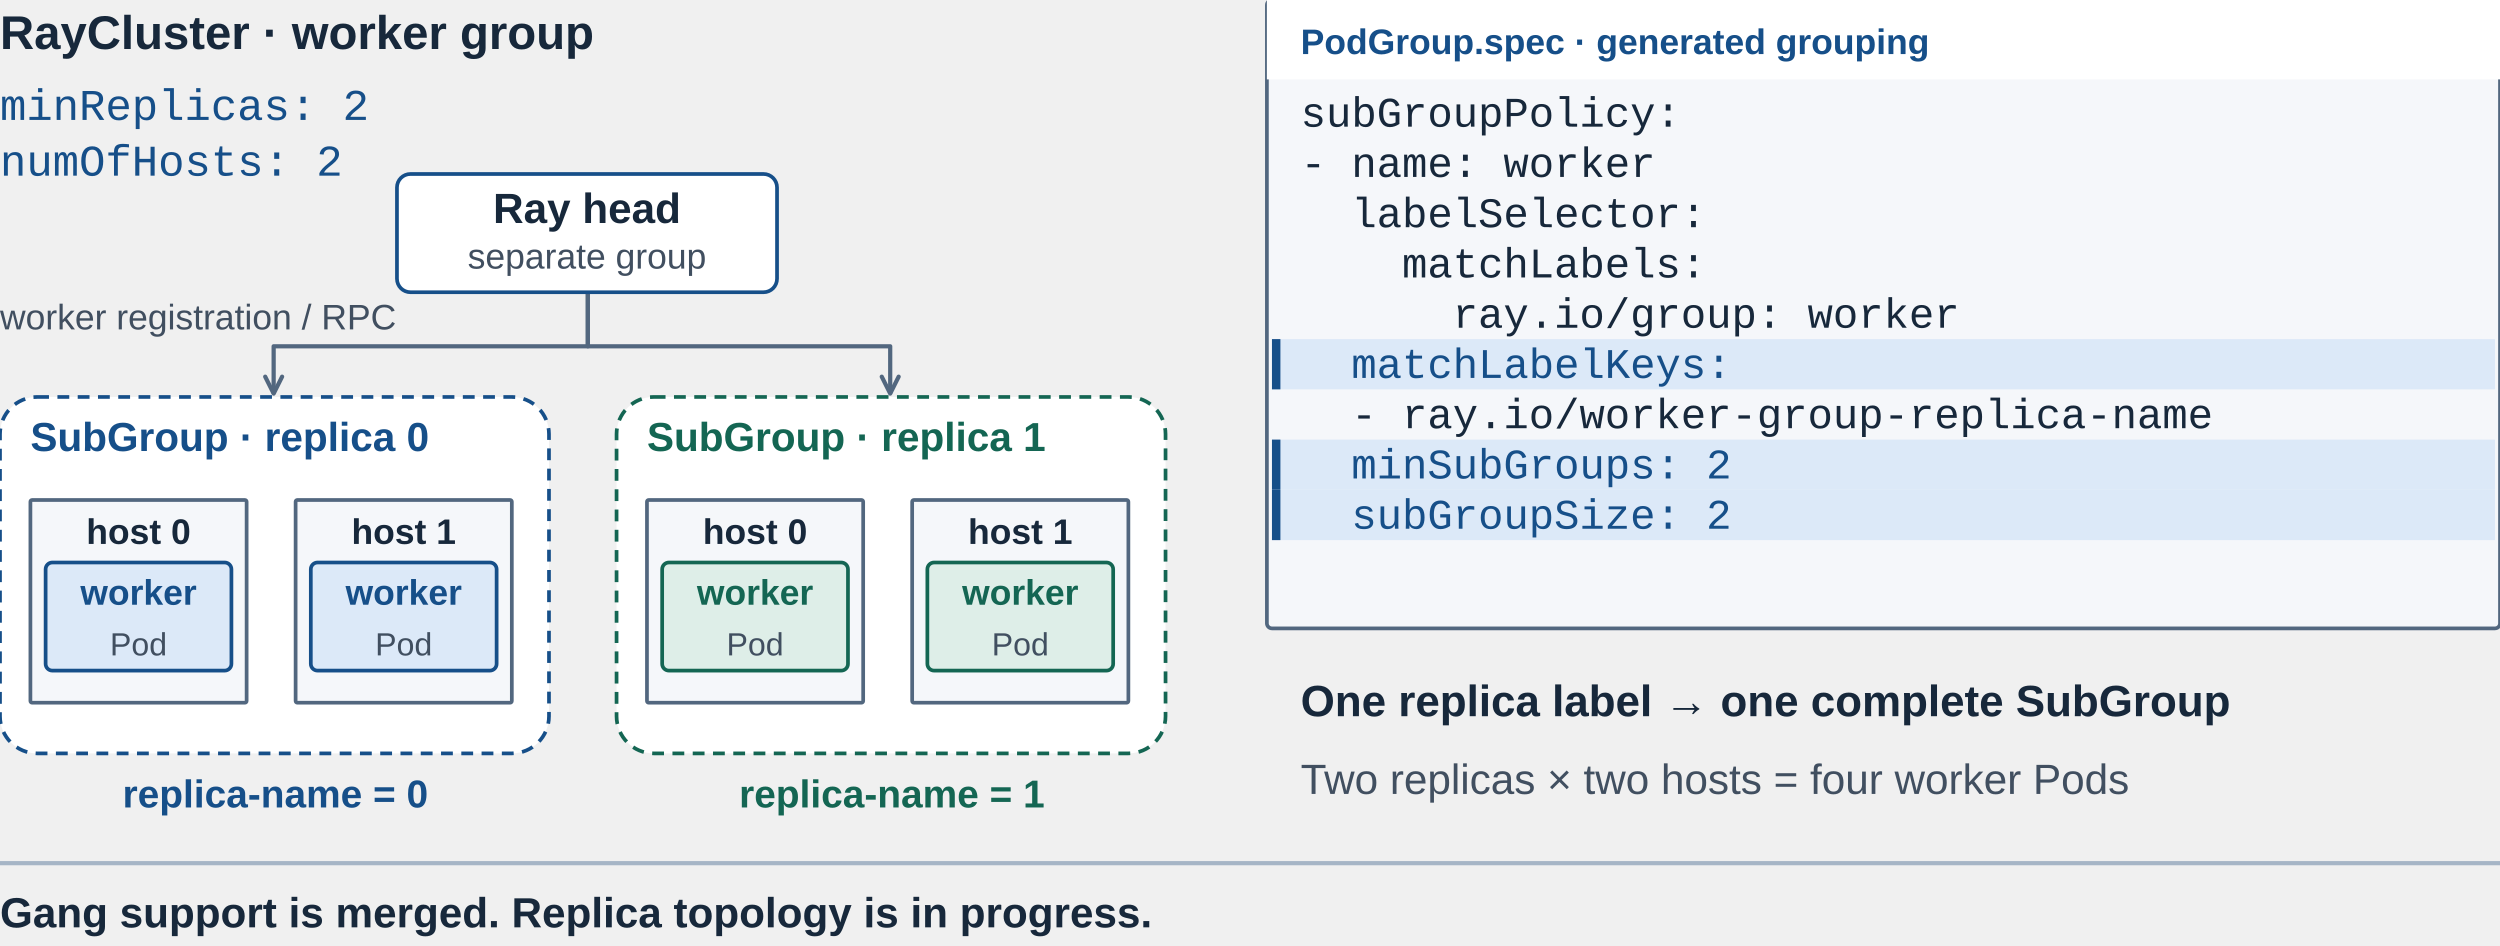
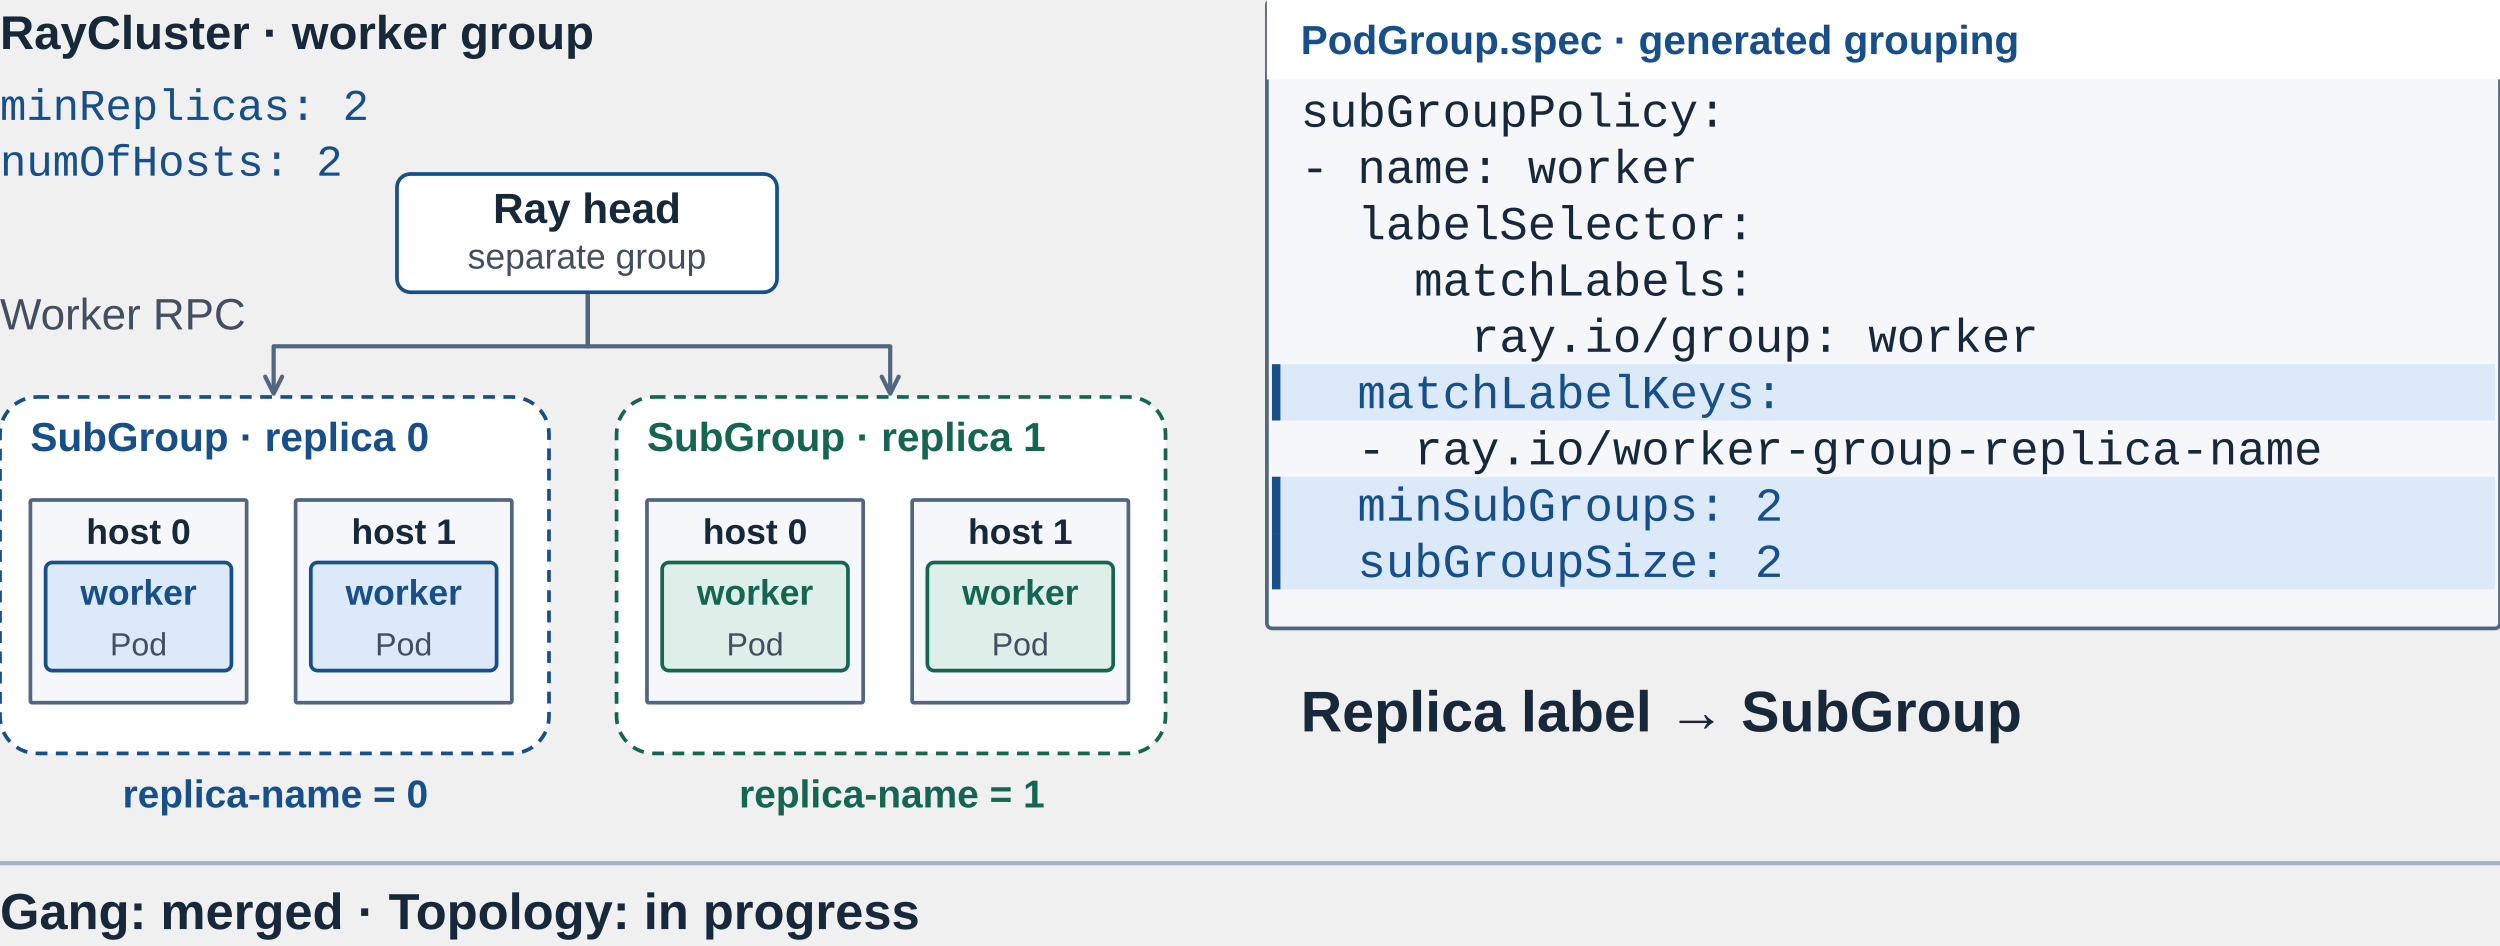
<svg xmlns="http://www.w3.org/2000/svg" width="1480" height="560" viewBox="0 0 1480 560">
  <defs>
    <marker id="arrow-146653" viewBox="0 0 12 12" refX="12" refY="6" markerWidth="12" markerHeight="12" markerUnits="userSpaceOnUse" orient="auto">
      <path d="M0 0 L12 6 L0 12 Z" fill="#146653" />
    </marker>
    <marker id="arrow-164f89" viewBox="0 0 12 12" refX="12" refY="6" markerWidth="12" markerHeight="12" markerUnits="userSpaceOnUse" orient="auto">
      <path d="M0 0 L12 6 L0 12 Z" fill="#164f89" />
    </marker>
    <marker id="arrow-17283b" viewBox="0 0 12 12" refX="12" refY="6" markerWidth="12" markerHeight="12" markerUnits="userSpaceOnUse" orient="auto">
      <path d="M0 0 L12 6 L0 12 Z" fill="#17283b" />
    </marker>
    <marker id="arrow-414f60" viewBox="0 0 12 12" refX="12" refY="6" markerWidth="12" markerHeight="12" markerUnits="userSpaceOnUse" orient="auto">
      <path d="M0 0 L12 6 L0 12 Z" fill="#414f60" />
    </marker>
    <marker id="arrow-52677f" viewBox="0 0 12 12" refX="12" refY="6" markerWidth="12" markerHeight="12" markerUnits="userSpaceOnUse" orient="auto">
      <path d="M0 0 L12 6 L0 12 Z" fill="#52677f" />
    </marker>
    <marker id="arrow-62448d" viewBox="0 0 12 12" refX="12" refY="6" markerWidth="12" markerHeight="12" markerUnits="userSpaceOnUse" orient="auto">
      <path d="M0 0 L12 6 L0 12 Z" fill="#62448d" />
    </marker>
    <marker id="arrow-8b621c" viewBox="0 0 12 12" refX="12" refY="6" markerWidth="12" markerHeight="12" markerUnits="userSpaceOnUse" orient="auto">
      <path d="M0 0 L12 6 L0 12 Z" fill="#8b621c" />
    </marker>
    <marker id="arrow-a6b5c6" viewBox="0 0 12 12" refX="12" refY="6" markerWidth="12" markerHeight="12" markerUnits="userSpaceOnUse" orient="auto">
      <path d="M0 0 L12 6 L0 12 Z" fill="#a6b5c6" />
    </marker>
    <marker id="arrow-c14421" viewBox="0 0 12 12" refX="12" refY="6" markerWidth="12" markerHeight="12" markerUnits="userSpaceOnUse" orient="auto">
      <path d="M0 0 L12 6 L0 12 Z" fill="#c14421" />
    </marker>
    <marker id="arrow-dce5ee" viewBox="0 0 12 12" refX="12" refY="6" markerWidth="12" markerHeight="12" markerUnits="userSpaceOnUse" orient="auto">
      <path d="M0 0 L12 6 L0 12 Z" fill="#dce5ee" />
    </marker>
    <marker id="arrow-dce9f8" viewBox="0 0 12 12" refX="12" refY="6" markerWidth="12" markerHeight="12" markerUnits="userSpaceOnUse" orient="auto">
      <path d="M0 0 L12 6 L0 12 Z" fill="#dce9f8" />
    </marker>
    <marker id="arrow-deeee8" viewBox="0 0 12 12" refX="12" refY="6" markerWidth="12" markerHeight="12" markerUnits="userSpaceOnUse" orient="auto">
      <path d="M0 0 L12 6 L0 12 Z" fill="#deeee8" />
    </marker>
    <marker id="arrow-eae3f3" viewBox="0 0 12 12" refX="12" refY="6" markerWidth="12" markerHeight="12" markerUnits="userSpaceOnUse" orient="auto">
      <path d="M0 0 L12 6 L0 12 Z" fill="#eae3f3" />
    </marker>
    <marker id="arrow-f2f5f9" viewBox="0 0 12 12" refX="12" refY="6" markerWidth="12" markerHeight="12" markerUnits="userSpaceOnUse" orient="auto">
      <path d="M0 0 L12 6 L0 12 Z" fill="#f2f5f9" />
    </marker>
    <marker id="arrow-fff5e2" viewBox="0 0 12 12" refX="12" refY="6" markerWidth="12" markerHeight="12" markerUnits="userSpaceOnUse" orient="auto">
      <path d="M0 0 L12 6 L0 12 Z" fill="#fff5e2" />
    </marker>
    <marker id="arrow-ffffff" viewBox="0 0 12 12" refX="12" refY="6" markerWidth="12" markerHeight="12" markerUnits="userSpaceOnUse" orient="auto">
      <path d="M0 0 L12 6 L0 12 Z" fill="#ffffff" />
    </marker>
  </defs>
  <rect x="0" y="235" width="325" height="211" rx="22" fill="#ffffff" stroke="#164f89" stroke-width="2.2" stroke-dasharray="7 5" />
  <rect x="365" y="235" width="325" height="211" rx="22" fill="#ffffff" stroke="#146653" stroke-width="2.2" stroke-dasharray="7 5" />
  <path d="M348,173 L348,205 L162,205 L162,233" fill="none" stroke="#52677f" stroke-width="2.5" stroke-linejoin="round" />
  <path d="M157.0,223.0 L162,233 L167.0,223.0" fill="none" stroke="#52677f" stroke-width="2.5" stroke-linecap="round" stroke-linejoin="round" />
  <path d="M348,173 L348,205 L527,205 L527,233" fill="none" stroke="#52677f" stroke-width="2.5" stroke-linejoin="round" />
  <path d="M522.0,223.0 L527,233 L532.0,223.0" fill="none" stroke="#52677f" stroke-width="2.5" stroke-linecap="round" stroke-linejoin="round" />
  <path d="M750,47 L1480,47" fill="none" stroke="#164f89" stroke-width="2.5" stroke-linejoin="round" />
  <path d="M0,511 L1480,511" fill="none" stroke="#a6b5c6" stroke-width="2.5" stroke-linejoin="round" />
  <text x="0" y="29" font-family="Liberation Sans, Arial, sans-serif" font-size="28" font-weight="700" fill="#17283b" text-anchor="start">
    <tspan x="0" dy="0">RayCluster · worker group</tspan>
  </text>
  <text x="0" y="71" xml:space="preserve" font-family="Liberation Mono" font-size="26" font-weight="400" fill="#164f89">minReplicas: 2</text>
  <text x="0" y="104" xml:space="preserve" font-family="Liberation Mono" font-size="26" font-weight="400" fill="#164f89">numOfHosts: 2</text>
  <rect x="235" y="103" width="225" height="70" rx="8" fill="#ffffff" stroke="#164f89" stroke-width="2.2" />
  <text x="347.5" y="132.0" font-family="Liberation Sans, Arial, sans-serif" font-size="25" font-weight="700" fill="#17283b" text-anchor="middle">
    <tspan x="347.5" dy="0">Ray head</tspan>
  </text>
  <text x="347.5" y="159.0" font-family="Liberation Sans, Arial, sans-serif" font-size="21" font-weight="400" fill="#414f60" text-anchor="middle">
    <tspan x="347.5" dy="0">separate group</tspan>
  </text>
  <text x="18" y="267" font-family="Liberation Sans, Arial, sans-serif" font-size="24" font-weight="700" fill="#164f89" text-anchor="start">
    <tspan x="18" dy="0">SubGroup · replica 0</tspan>
  </text>
  <rect x="18" y="296" width="128" height="120" rx="1" fill="#f5f7fa" stroke="#52677f" stroke-width="2.2" />
  <text x="82.0" y="322" font-family="Liberation Sans, Arial, sans-serif" font-size="21" font-weight="700" fill="#17283b" text-anchor="middle">
    <tspan x="82.0" dy="0">host 0</tspan>
  </text>
  <rect x="27" y="333.0" width="110" height="64.0" rx="4" fill="#dce9f8" stroke="#164f89" stroke-width="2.2" />
  <text x="82.0" y="358.0" font-family="Liberation Sans, Arial, sans-serif" font-size="21" font-weight="700" fill="#164f89" text-anchor="middle">
    <tspan x="82.0" dy="0">worker</tspan>
  </text>
  <text x="82.0" y="388.0" font-family="Liberation Sans, Arial, sans-serif" font-size="19" font-weight="400" fill="#414f60" text-anchor="middle">
    <tspan x="82.0" dy="0">Pod</tspan>
  </text>
  <rect x="175" y="296" width="128" height="120" rx="1" fill="#f5f7fa" stroke="#52677f" stroke-width="2.2" />
  <text x="239.0" y="322" font-family="Liberation Sans, Arial, sans-serif" font-size="21" font-weight="700" fill="#17283b" text-anchor="middle">
    <tspan x="239.0" dy="0">host 1</tspan>
  </text>
  <rect x="184" y="333.0" width="110" height="64.0" rx="4" fill="#dce9f8" stroke="#164f89" stroke-width="2.2" />
  <text x="239.0" y="358.0" font-family="Liberation Sans, Arial, sans-serif" font-size="21" font-weight="700" fill="#164f89" text-anchor="middle">
    <tspan x="239.0" dy="0">worker</tspan>
  </text>
  <text x="239.0" y="388.0" font-family="Liberation Sans, Arial, sans-serif" font-size="19" font-weight="400" fill="#414f60" text-anchor="middle">
    <tspan x="239.0" dy="0">Pod</tspan>
  </text>
  <text x="163" y="478" font-family="Liberation Sans, Arial, sans-serif" font-size="23" font-weight="700" fill="#164f89" text-anchor="middle">
    <tspan x="163" dy="0">replica-name = 0</tspan>
  </text>
  <text x="383" y="267" font-family="Liberation Sans, Arial, sans-serif" font-size="24" font-weight="700" fill="#146653" text-anchor="start">
    <tspan x="383" dy="0">SubGroup · replica 1</tspan>
  </text>
  <rect x="383" y="296" width="128" height="120" rx="1" fill="#f5f7fa" stroke="#52677f" stroke-width="2.2" />
  <text x="447.0" y="322" font-family="Liberation Sans, Arial, sans-serif" font-size="21" font-weight="700" fill="#17283b" text-anchor="middle">
    <tspan x="447.0" dy="0">host 0</tspan>
  </text>
  <rect x="392" y="333.0" width="110" height="64.0" rx="4" fill="#deeee8" stroke="#146653" stroke-width="2.2" />
  <text x="447.0" y="358.0" font-family="Liberation Sans, Arial, sans-serif" font-size="21" font-weight="700" fill="#146653" text-anchor="middle">
    <tspan x="447.0" dy="0">worker</tspan>
  </text>
  <text x="447.0" y="388.0" font-family="Liberation Sans, Arial, sans-serif" font-size="19" font-weight="400" fill="#414f60" text-anchor="middle">
    <tspan x="447.0" dy="0">Pod</tspan>
  </text>
  <rect x="540" y="296" width="128" height="120" rx="1" fill="#f5f7fa" stroke="#52677f" stroke-width="2.2" />
  <text x="604.0" y="322" font-family="Liberation Sans, Arial, sans-serif" font-size="21" font-weight="700" fill="#17283b" text-anchor="middle">
    <tspan x="604.0" dy="0">host 1</tspan>
  </text>
  <rect x="549" y="333.0" width="110" height="64.0" rx="4" fill="#deeee8" stroke="#146653" stroke-width="2.2" />
  <text x="604.0" y="358.0" font-family="Liberation Sans, Arial, sans-serif" font-size="21" font-weight="700" fill="#146653" text-anchor="middle">
    <tspan x="604.0" dy="0">worker</tspan>
  </text>
  <text x="604.0" y="388.0" font-family="Liberation Sans, Arial, sans-serif" font-size="19" font-weight="400" fill="#414f60" text-anchor="middle">
    <tspan x="604.0" dy="0">Pod</tspan>
  </text>
  <text x="528" y="478" font-family="Liberation Sans, Arial, sans-serif" font-size="23" font-weight="700" fill="#146653" text-anchor="middle">
    <tspan x="528" dy="0">replica-name = 1</tspan>
  </text>
-   <text x="0" y="195" font-family="Liberation Sans, Arial, sans-serif" font-size="21" font-weight="400" fill="#414f60" text-anchor="start">
-     <tspan x="0" dy="0">worker registration / RPC</tspan>
-   </text>
+   <text x="0" y="195" font-family="Liberation Sans, Arial, sans-serif" font-size="26" font-weight="400" fill="#414f60" text-anchor="start">Worker RPC</text>
  <rect x="750" y="0" width="730" height="372" rx="3" fill="#f5f7fa" stroke="#52677f" stroke-width="2.2" />
  <rect x="750" y="0" width="730" height="47" rx="0" fill="#ffffff" stroke="none" stroke-width="2.2" />
-   <text x="770" y="32" font-family="Liberation Sans, Arial, sans-serif" font-size="21" font-weight="700" fill="#164f89" text-anchor="start">
+   <text x="770" y="32" font-family="Liberation Sans, Arial, sans-serif" font-size="24" font-weight="700" fill="#164f89" text-anchor="start">
    <tspan x="770" dy="0">PodGroup.spec · generated grouping</tspan>
  </text>
-   <text x="770" y="75.0" xml:space="preserve" font-family="Liberation Mono" font-size="25" font-weight="400" fill="#17283b">subGroupPolicy:</text>
-   <text x="770" y="104.75" xml:space="preserve" font-family="Liberation Mono" font-size="25" font-weight="400" fill="#17283b">- name: worker</text>
-   <text x="770" y="134.5" xml:space="preserve" font-family="Liberation Mono" font-size="25" font-weight="400" fill="#17283b">  labelSelector:</text>
-   <text x="770" y="164.25" xml:space="preserve" font-family="Liberation Mono" font-size="25" font-weight="400" fill="#17283b">    matchLabels:</text>
-   <text x="770" y="194.0" xml:space="preserve" font-family="Liberation Mono" font-size="25" font-weight="400" fill="#17283b">      ray.io/group: worker</text>
-   <rect x="753" y="200.75" width="724" height="29.75" rx="0" fill="#dce9f8" stroke="none" stroke-width="2.2" />
-   <rect x="753" y="200.75" width="5" height="29.75" rx="0" fill="#164f89" stroke="none" stroke-width="2.2" />
-   <text x="770" y="223.75" xml:space="preserve" font-family="Liberation Mono" font-size="25" font-weight="400" fill="#164f89">  matchLabelKeys:</text>
-   <text x="770" y="253.5" xml:space="preserve" font-family="Liberation Mono" font-size="25" font-weight="400" fill="#17283b">  - ray.io/worker-group-replica-name</text>
-   <rect x="753" y="260.25" width="724" height="29.75" rx="0" fill="#dce9f8" stroke="none" stroke-width="2.2" />
-   <rect x="753" y="260.25" width="5" height="29.75" rx="0" fill="#164f89" stroke="none" stroke-width="2.2" />
-   <text x="770" y="283.25" xml:space="preserve" font-family="Liberation Mono" font-size="25" font-weight="400" fill="#164f89">  minSubGroups: 2</text>
-   <rect x="753" y="290.0" width="724" height="29.75" rx="0" fill="#dce9f8" stroke="none" stroke-width="2.2" />
-   <rect x="753" y="290.0" width="5" height="29.75" rx="0" fill="#164f89" stroke="none" stroke-width="2.2" />
-   <text x="770" y="313.0" xml:space="preserve" font-family="Liberation Mono" font-size="25" font-weight="400" fill="#164f89">  subGroupSize: 2</text>
-   <text x="770" y="424" font-family="Liberation Sans, Arial, sans-serif" font-size="26" font-weight="700" fill="#17283b" text-anchor="start">
-     <tspan x="770" dy="0">One replica label → one complete SubGroup</tspan>
-   </text>
-   <text x="770" y="470" font-family="Liberation Sans, Arial, sans-serif" font-size="25" font-weight="400" fill="#414f60" text-anchor="start">
-     <tspan x="770" dy="0">Two replicas × two hosts = four worker Pods</tspan>
-   </text>
-   <text x="0" y="549" font-family="Liberation Sans, Arial, sans-serif" font-size="25" font-weight="700" fill="#17283b" text-anchor="start">Gang support is merged. Replica topology is in progress.</text>
+   <text x="770" y="75.0" xml:space="preserve" font-family="Liberation Mono" font-size="28" font-weight="400" fill="#17283b">subGroupPolicy:</text>
+   <text x="770" y="108.32" xml:space="preserve" font-family="Liberation Mono" font-size="28" font-weight="400" fill="#17283b">- name: worker</text>
+   <text x="770" y="141.64" xml:space="preserve" font-family="Liberation Mono" font-size="28" font-weight="400" fill="#17283b">  labelSelector:</text>
+   <text x="770" y="174.96" xml:space="preserve" font-family="Liberation Mono" font-size="28" font-weight="400" fill="#17283b">    matchLabels:</text>
+   <text x="770" y="208.28" xml:space="preserve" font-family="Liberation Mono" font-size="28" font-weight="400" fill="#17283b">      ray.io/group: worker</text>
+   <rect x="753" y="215.6" width="724" height="33.32" rx="0" fill="#dce9f8" stroke="none" stroke-width="2.2" />
+   <rect x="753" y="215.6" width="5" height="33.32" rx="0" fill="#164f89" stroke="none" stroke-width="2.2" />
+   <text x="770" y="241.6" xml:space="preserve" font-family="Liberation Mono" font-size="28" font-weight="400" fill="#164f89">  matchLabelKeys:</text>
+   <text x="770" y="274.92" xml:space="preserve" font-family="Liberation Mono" font-size="28" font-weight="400" fill="#17283b">  - ray.io/worker-group-replica-name</text>
+   <rect x="753" y="282.24" width="724" height="33.32" rx="0" fill="#dce9f8" stroke="none" stroke-width="2.2" />
+   <rect x="753" y="282.24" width="5" height="33.32" rx="0" fill="#164f89" stroke="none" stroke-width="2.2" />
+   <text x="770" y="308.24" xml:space="preserve" font-family="Liberation Mono" font-size="28" font-weight="400" fill="#164f89">  minSubGroups: 2</text>
+   <rect x="753" y="315.56" width="724" height="33.32" rx="0" fill="#dce9f8" stroke="none" stroke-width="2.2" />
+   <rect x="753" y="315.56" width="5" height="33.32" rx="0" fill="#164f89" stroke="none" stroke-width="2.2" />
+   <text x="770" y="341.56" xml:space="preserve" font-family="Liberation Mono" font-size="28" font-weight="400" fill="#164f89">  subGroupSize: 2</text>
+   <text x="770" y="433" font-family="Liberation Sans, Arial, sans-serif" font-size="34" font-weight="700" fill="#17283b" text-anchor="start">Replica label → SubGroup</text>
+   <text x="0" y="550" font-family="Liberation Sans, Arial, sans-serif" font-size="30" font-weight="700" fill="#17283b" text-anchor="start">Gang: merged   ·   Topology: in progress</text>
</svg>
